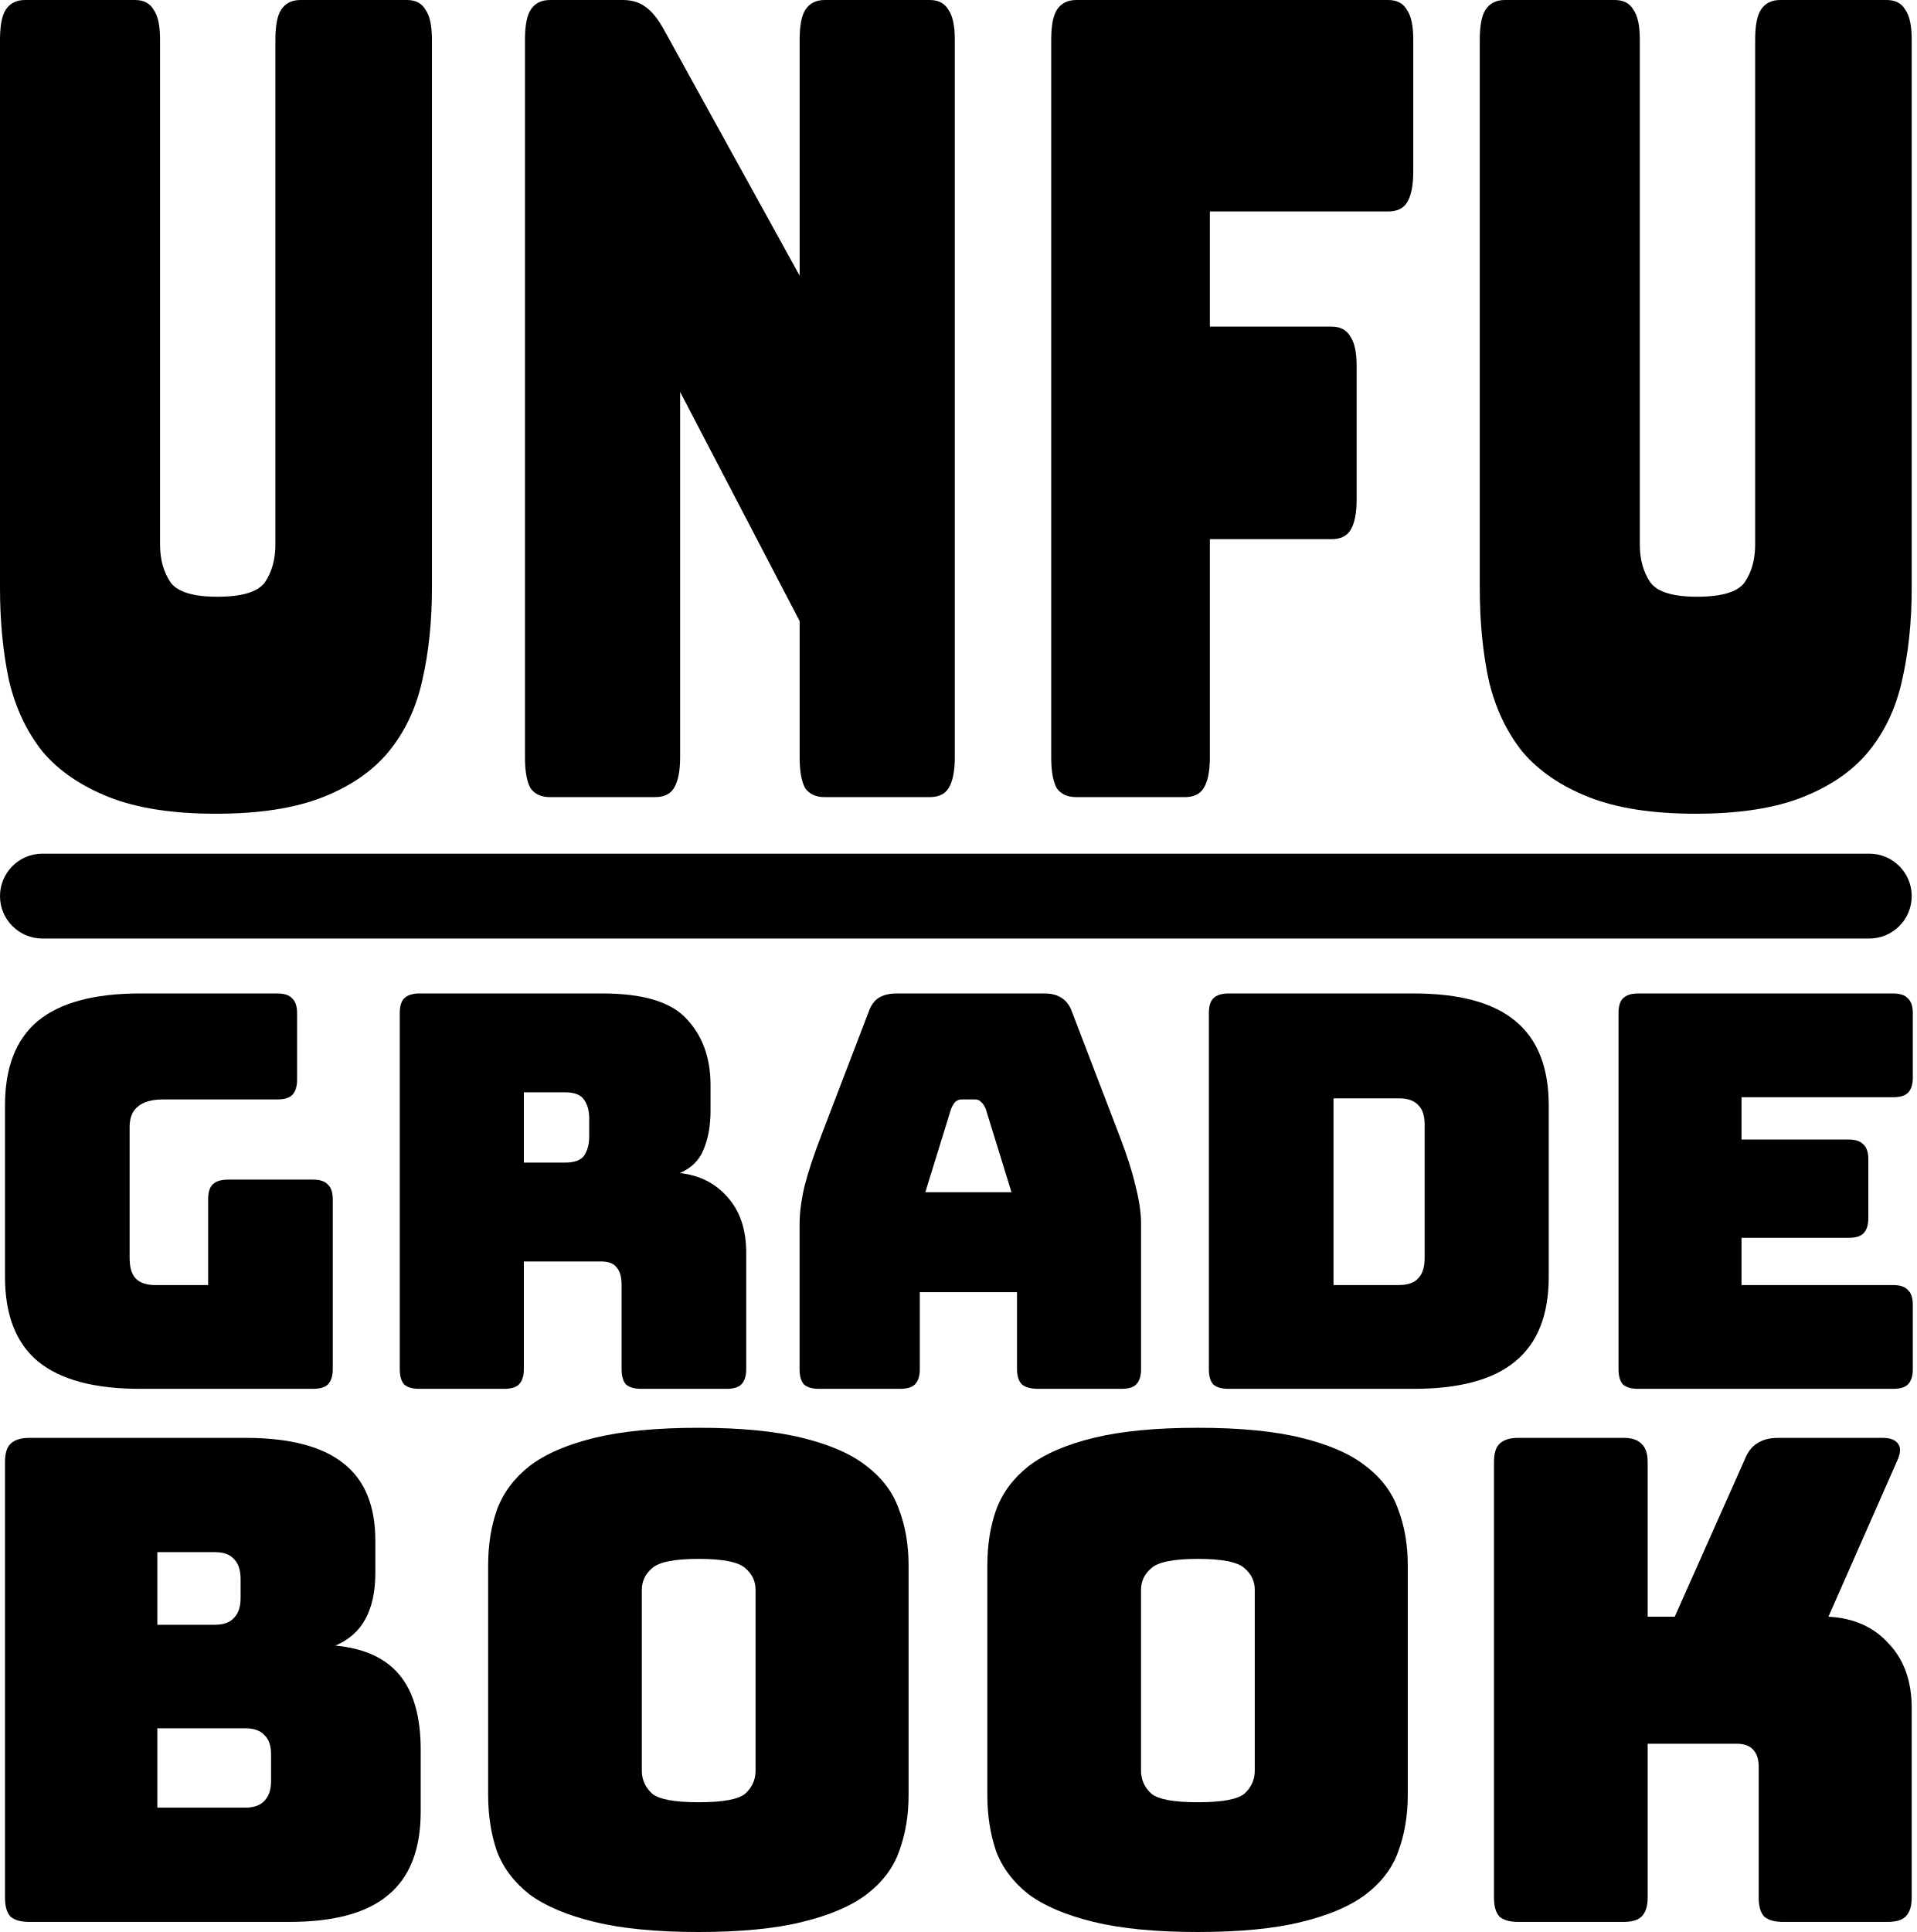
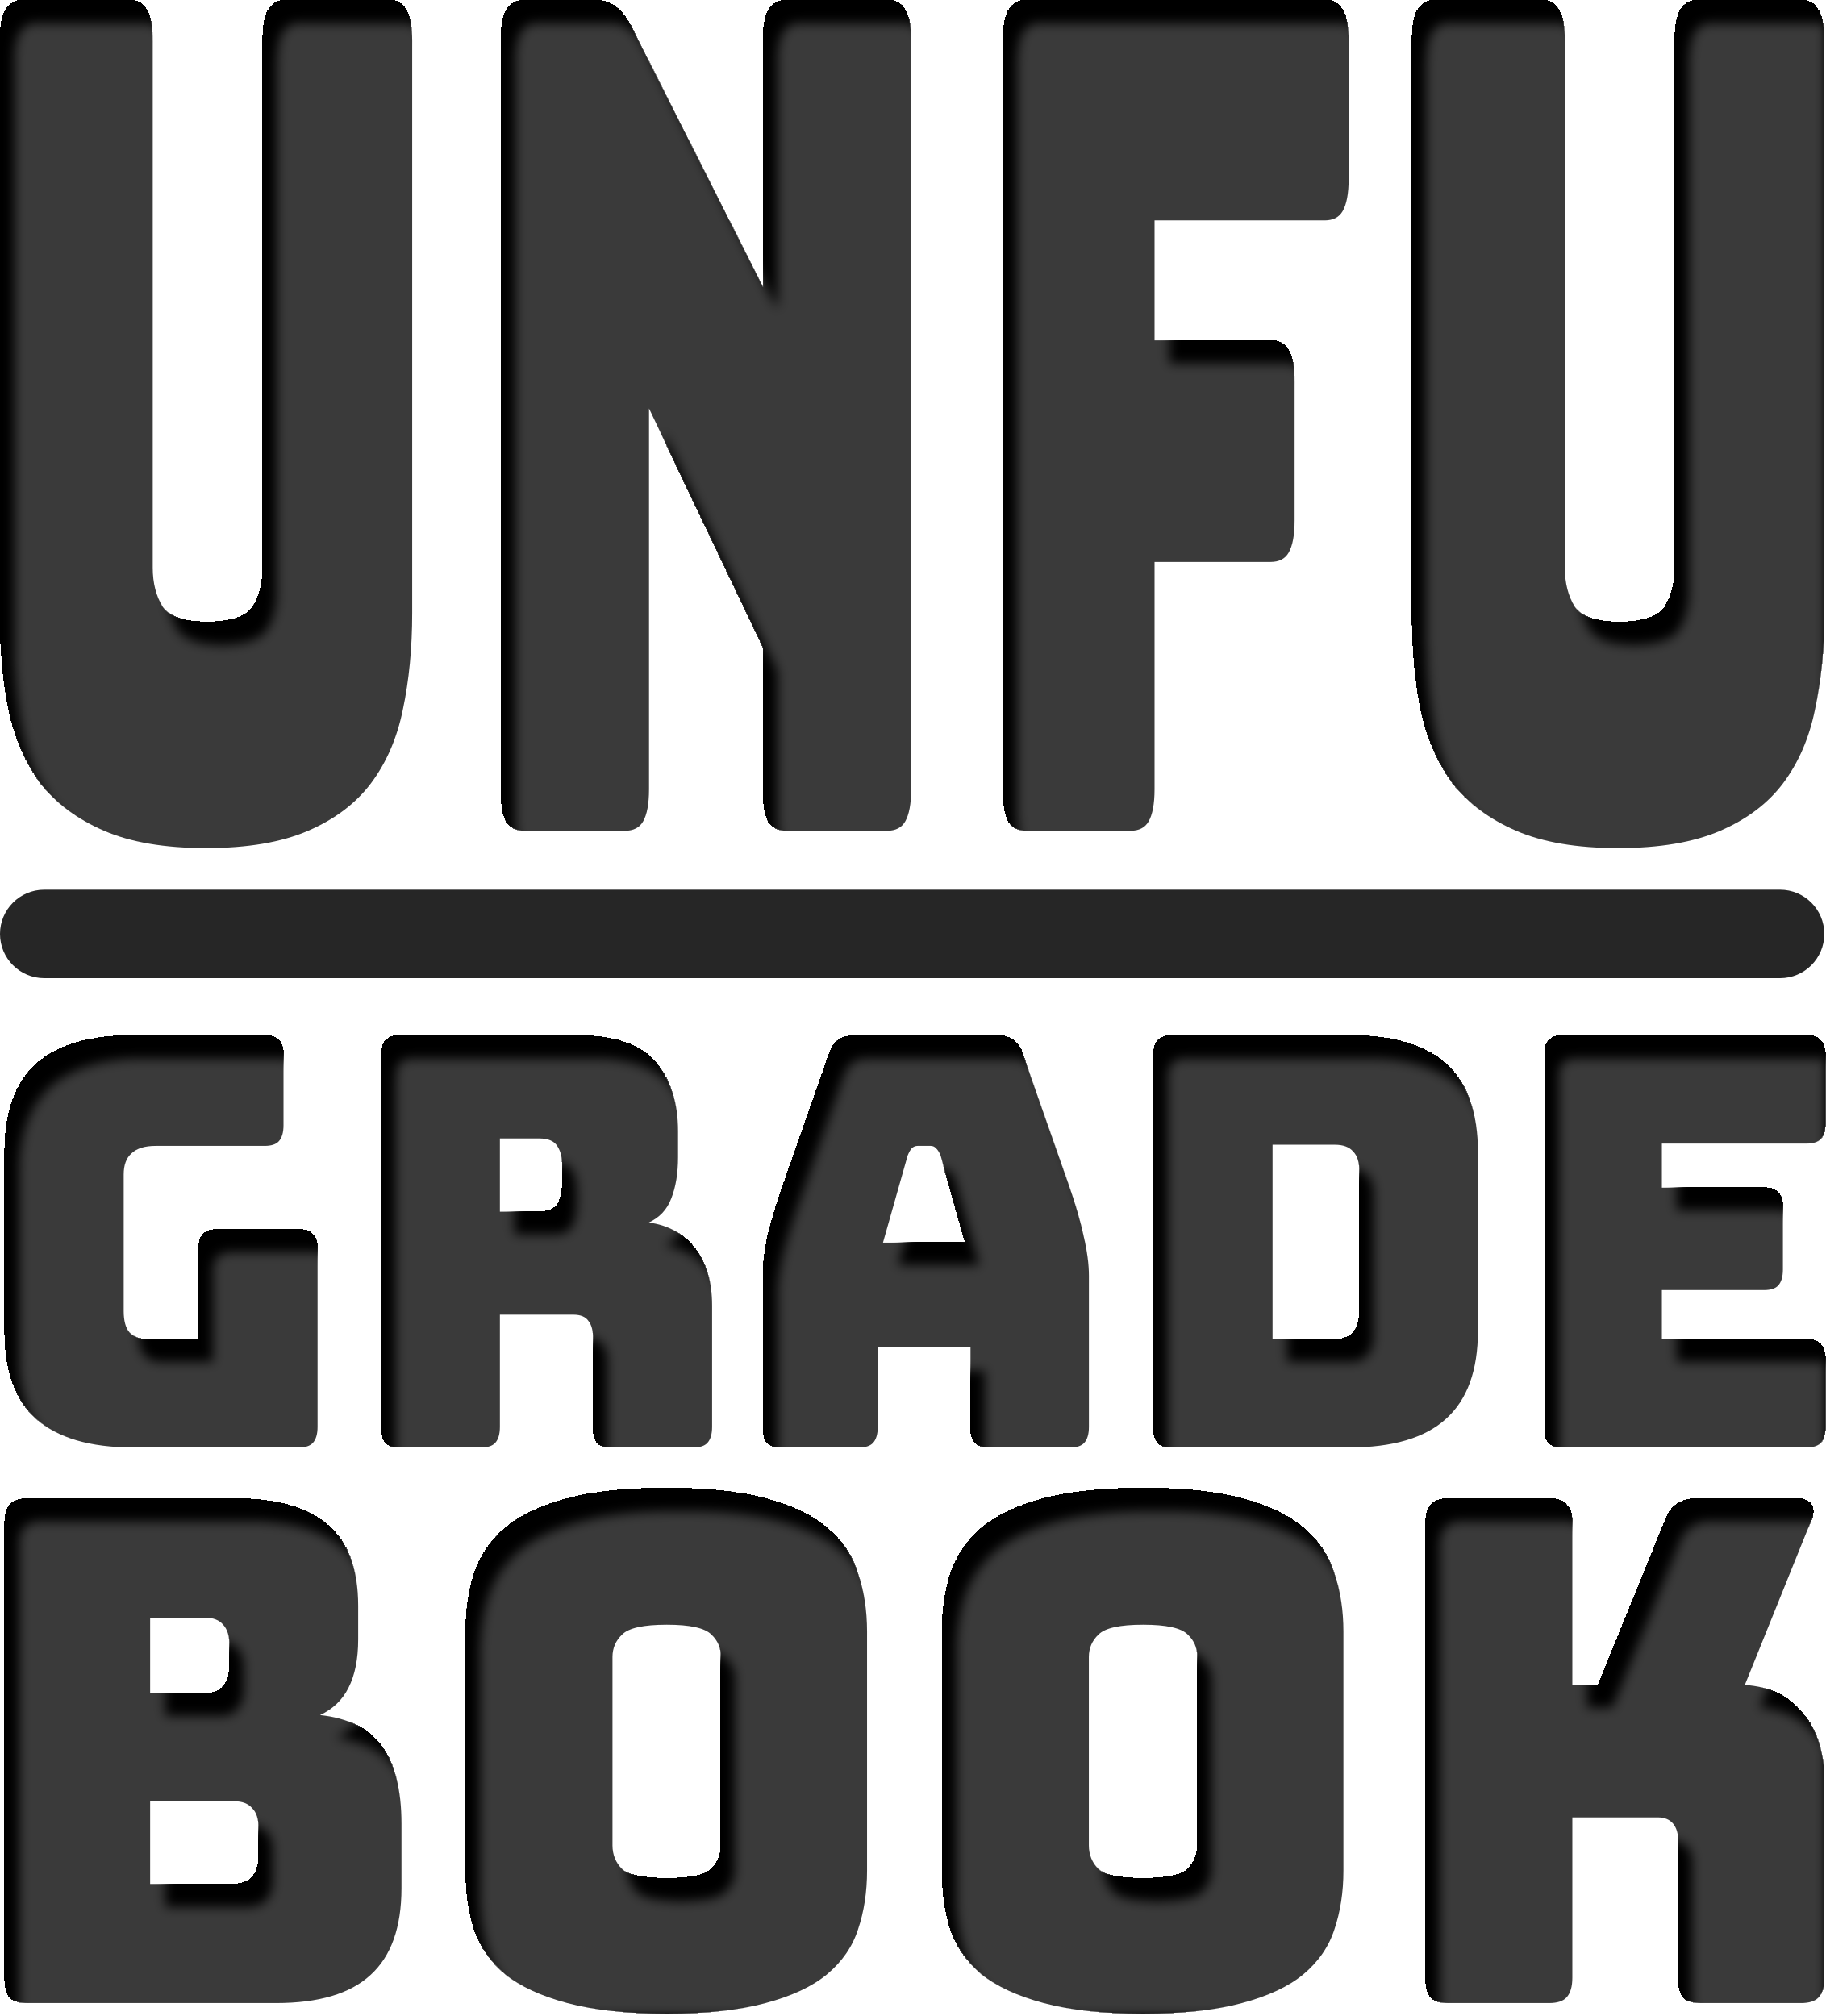
- <svg xmlns="http://www.w3.org/2000/svg" width="384" height="387" viewBox="0 0 384 387" fill="none">
-   <path d="M86.537 117.759C86.537 124.56 85.883 130.77 84.576 136.388C83.363 141.858 81.122 146.589 77.855 150.581C74.681 154.425 70.293 157.456 64.692 159.673C59.091 161.891 51.95 163 43.268 163C34.587 163 27.445 161.891 21.844 159.673C16.243 157.456 11.809 154.425 8.542 150.581C5.368 146.589 3.127 141.858 1.82 136.388C0.607 130.77 0 124.56 0 117.759V7.984C0 5.175 0.373 3.179 1.12 1.996C1.96 0.665 3.267 0 5.041 0H27.025C28.799 0 30.059 0.665 30.806 1.996C31.646 3.179 32.066 5.175 32.066 7.984V109.11C32.066 112.067 32.766 114.58 34.167 116.65C35.567 118.572 38.694 119.533 43.548 119.533C48.496 119.533 51.67 118.572 53.07 116.65C54.471 114.58 55.171 112.067 55.171 109.11V7.984C55.171 5.175 55.544 3.179 56.291 1.996C57.131 0.665 58.438 0 60.212 0H81.496C83.269 0 84.53 0.665 85.276 1.996C86.117 3.179 86.537 5.175 86.537 7.984V117.759Z" fill="black" />
-   <path d="M131.218 159.673H110.214C108.441 159.673 107.134 159.082 106.294 157.899C105.547 156.569 105.173 154.499 105.173 151.69V7.984C105.173 5.175 105.547 3.179 106.294 1.996C107.134 0.665 108.441 0 110.214 0H124.777C126.551 0 128.044 0.444 129.258 1.331C130.565 2.218 131.825 3.77 133.039 5.988L160.204 55.22V7.984C160.204 5.175 160.577 3.179 161.324 1.996C162.164 0.665 163.471 0 165.245 0H186.249C188.023 0 189.283 0.665 190.03 1.996C190.87 3.179 191.29 5.175 191.29 7.984V151.69C191.29 154.499 190.87 156.569 190.03 157.899C189.283 159.082 188.023 159.673 186.249 159.673H165.245C163.471 159.673 162.164 159.082 161.324 157.899C160.577 156.569 160.204 154.499 160.204 151.69V124.412L136.259 78.506V151.69C136.259 154.499 135.839 156.569 134.999 157.899C134.252 159.082 132.992 159.673 131.218 159.673Z" fill="black" />
-   <path d="M237.349 159.673H215.645C213.871 159.673 212.564 159.082 211.724 157.899C210.977 156.569 210.604 154.499 210.604 151.69V7.984C210.604 5.175 210.977 3.179 211.724 1.996C212.564 0.665 213.871 0 215.645 0H278.097C279.871 0 281.131 0.665 281.878 1.996C282.718 3.179 283.138 5.175 283.138 7.984V34.374C283.138 37.183 282.718 39.253 281.878 40.584C281.131 41.766 279.871 42.358 278.097 42.358H242.39V65.422H266.755C268.528 65.422 269.789 66.087 270.535 67.418C271.376 68.6 271.796 70.596 271.796 73.405V100.018C271.796 102.827 271.376 104.897 270.535 106.227C269.789 107.41 268.528 108.001 266.755 108.001H242.39V151.69C242.39 154.499 241.97 156.569 241.13 157.899C240.383 159.082 239.123 159.673 237.349 159.673Z" fill="black" />
-   <path d="M383 117.759C383 124.56 382.347 130.77 381.04 136.388C379.826 141.858 377.586 146.589 374.318 150.581C371.144 154.425 366.757 157.456 361.156 159.673C355.555 161.891 348.413 163 339.732 163C331.05 163 323.909 161.891 318.308 159.673C312.706 157.456 308.272 154.425 305.005 150.581C301.831 146.589 299.591 141.858 298.284 136.388C297.07 130.77 296.463 124.56 296.463 117.759V7.984C296.463 5.175 296.837 3.179 297.584 1.996C298.424 0.665 299.731 0 301.504 0H323.489C325.262 0 326.522 0.665 327.269 1.996C328.109 3.179 328.529 5.175 328.529 7.984V109.11C328.529 112.067 329.23 114.58 330.63 116.65C332.03 118.572 335.157 119.533 340.012 119.533C344.959 119.533 348.133 118.572 349.534 116.65C350.934 114.58 351.634 112.067 351.634 109.11V7.984C351.634 5.175 352.007 3.179 352.754 1.996C353.594 0.665 354.901 0 356.675 0H377.959C379.733 0 380.993 0.665 381.74 1.996C382.58 3.179 383 5.175 383 7.984V117.759Z" fill="black" />
-   <path d="M0 179.5C0 174.806 3.806 171 8.5 171H374.5C379.194 171 383 174.806 383 179.5V179.5C383 184.194 379.194 188 374.5 188H8.5C3.806 188 0 184.194 0 179.5V179.5Z" fill="black" />
-   <path d="M62.71 278.2H28.06C18.893 278.2 12.073 276.367 7.6 272.7C3.2 269.033 1 263.387 1 255.76V221.44C1 213.813 3.2 208.167 7.6 204.5C12.073 200.833 18.893 199 28.06 199H55.56C56.953 199 57.943 199.33 58.53 199.99C59.19 200.577 59.52 201.567 59.52 202.96V216.27C59.52 217.663 59.19 218.69 58.53 219.35C57.943 219.937 56.953 220.23 55.56 220.23H32.68C30.407 220.23 28.72 220.707 27.62 221.66C26.52 222.54 25.97 223.897 25.97 225.73V252.02C25.97 253.853 26.373 255.21 27.18 256.09C28.06 256.97 29.343 257.41 31.03 257.41H41.7V240.25C41.7 238.857 41.993 237.867 42.58 237.28C43.24 236.62 44.267 236.29 45.66 236.29H62.71C64.103 236.29 65.093 236.62 65.68 237.28C66.34 237.867 66.67 238.857 66.67 240.25V274.24C66.67 275.633 66.34 276.66 65.68 277.32C65.093 277.907 64.103 278.2 62.71 278.2Z" fill="black" />
-   <path d="M104.951 218.8V232.88H113.201C115.108 232.88 116.391 232.403 117.051 231.45C117.711 230.423 118.041 229.177 118.041 227.71V223.97C118.041 222.503 117.711 221.293 117.051 220.34C116.391 219.313 115.108 218.8 113.201 218.8H104.951ZM100.991 278.2H84.051C82.657 278.2 81.631 277.907 80.971 277.32C80.384 276.66 80.091 275.633 80.091 274.24V202.96C80.091 201.567 80.384 200.577 80.971 199.99C81.631 199.33 82.657 199 84.051 199H120.681C128.894 199 134.541 200.723 137.621 204.17C140.774 207.543 142.351 211.943 142.351 217.37V222.43C142.351 225.51 141.874 228.15 140.921 230.35C140.041 232.477 138.464 234.017 136.191 234.97C140.151 235.41 143.341 237.023 145.761 239.81C148.254 242.597 149.501 246.3 149.501 250.92V274.24C149.501 275.633 149.171 276.66 148.511 277.32C147.924 277.907 146.934 278.2 145.541 278.2H128.491C127.098 278.2 126.071 277.907 125.411 277.32C124.824 276.66 124.531 275.633 124.531 274.24V257.41C124.531 255.797 124.201 254.623 123.541 253.89C122.954 253.083 121.891 252.68 120.351 252.68H104.951V274.24C104.951 275.633 104.621 276.66 103.961 277.32C103.374 277.907 102.384 278.2 100.991 278.2Z" fill="black" />
-   <path d="M190.549 222.1L185.379 238.82H202.649L197.479 222.1C197.186 221.44 196.856 220.963 196.489 220.67C196.196 220.377 195.829 220.23 195.389 220.23H192.639C192.199 220.23 191.796 220.377 191.429 220.67C191.136 220.963 190.842 221.44 190.549 222.1ZM184.279 274.24C184.279 275.633 183.949 276.66 183.289 277.32C182.702 277.907 181.712 278.2 180.319 278.2H164.149C162.756 278.2 161.729 277.907 161.069 277.32C160.482 276.66 160.189 275.633 160.189 274.24V245.2C160.189 243 160.519 240.47 161.179 237.61C161.912 234.75 163.012 231.413 164.479 227.6L174.049 202.63C174.489 201.383 175.149 200.467 176.029 199.88C176.982 199.293 178.192 199 179.659 199H209.249C210.642 199 211.779 199.293 212.659 199.88C213.612 200.467 214.309 201.383 214.749 202.63L224.319 227.6C225.786 231.413 226.849 234.75 227.509 237.61C228.242 240.47 228.609 243 228.609 245.2V274.24C228.609 275.633 228.279 276.66 227.619 277.32C227.032 277.907 226.042 278.2 224.649 278.2H208.039C206.572 278.2 205.472 277.907 204.739 277.32C204.079 276.66 203.749 275.633 203.749 274.24V258.84H184.279V274.24Z" fill="black" />
-   <path d="M283.22 278.2H246.15C244.757 278.2 243.73 277.907 243.07 277.32C242.484 276.66 242.19 275.633 242.19 274.24V202.96C242.19 201.567 242.484 200.577 243.07 199.99C243.73 199.33 244.757 199 246.15 199H283.22C292.387 199 299.17 200.833 303.57 204.5C308.044 208.167 310.28 213.813 310.28 221.44V255.76C310.28 263.387 308.044 269.033 303.57 272.7C299.17 276.367 292.387 278.2 283.22 278.2ZM267.16 220.01V257.41H280.25C282.01 257.41 283.294 256.97 284.1 256.09C284.98 255.21 285.42 253.853 285.42 252.02V225.29C285.42 223.457 284.98 222.137 284.1 221.33C283.294 220.45 282.01 220.01 280.25 220.01H267.16Z" fill="black" />
-   <path d="M379.261 278.2H328.221C326.827 278.2 325.801 277.907 325.141 277.32C324.554 276.66 324.261 275.633 324.261 274.24V202.96C324.261 201.567 324.554 200.577 325.141 199.99C325.801 199.33 326.827 199 328.221 199H379.261C380.654 199 381.644 199.33 382.231 199.99C382.891 200.577 383.221 201.567 383.221 202.96V215.83C383.221 217.223 382.891 218.25 382.231 218.91C381.644 219.497 380.654 219.79 379.261 219.79H348.901V228.26H370.351C371.744 228.26 372.734 228.59 373.321 229.25C373.981 229.837 374.311 230.827 374.311 232.22V243.99C374.311 245.383 373.981 246.41 373.321 247.07C372.734 247.657 371.744 247.95 370.351 247.95H348.901V257.41H379.261C380.654 257.41 381.644 257.74 382.231 258.4C382.891 258.987 383.221 259.977 383.221 261.37V274.24C383.221 275.633 382.891 276.66 382.231 277.32C381.644 277.907 380.654 278.2 379.261 278.2Z" fill="black" />
-   <path d="M57.97 384.98H5.883C4.165 384.98 2.899 384.621 2.085 383.903C1.362 383.095 1 381.838 1 380.132V292.868C1 291.162 1.362 289.95 2.085 289.232C2.899 288.424 4.165 288.02 5.883 288.02H49.153C58.015 288.02 64.571 289.726 68.821 293.137C73.072 296.459 75.197 301.621 75.197 308.624V315.088C75.197 318.859 74.518 321.956 73.162 324.38C71.896 326.714 69.907 328.465 67.194 329.632C72.981 330.171 77.276 332.146 80.08 335.557C82.883 338.969 84.285 343.952 84.285 350.505V362.895C84.285 370.436 82.114 376.002 77.774 379.593C73.524 383.184 66.922 384.98 57.97 384.98ZM31.52 310.913V325.457H43.049C44.767 325.457 46.033 325.008 46.847 324.111C47.752 323.213 48.204 321.866 48.204 320.071V316.3C48.204 314.504 47.752 313.158 46.847 312.26C46.033 311.362 44.767 310.913 43.049 310.913H31.52ZM31.52 346.196V362.087H49.153C50.871 362.087 52.137 361.638 52.951 360.74C53.855 359.842 54.308 358.496 54.308 356.7V351.448C54.308 349.652 53.855 348.351 52.951 347.543C52.137 346.645 50.871 346.196 49.153 346.196H31.52Z" fill="black" />
-   <path d="M182.03 359.528C182.03 363.658 181.397 367.428 180.131 370.84C178.956 374.162 176.785 377.035 173.62 379.459C170.546 381.793 166.25 383.633 160.734 384.98C155.309 386.327 148.391 387 139.981 387C131.571 387 124.608 386.327 119.092 384.98C113.576 383.633 109.235 381.793 106.07 379.459C102.996 377.035 100.825 374.162 99.559 370.84C98.384 367.428 97.796 363.658 97.796 359.528V313.607C97.796 309.477 98.384 305.751 99.559 302.429C100.825 299.018 102.996 296.1 106.07 293.676C109.235 291.252 113.576 289.367 119.092 288.02C124.608 286.673 131.571 286 139.981 286C148.391 286 155.309 286.673 160.734 288.02C166.25 289.367 170.546 291.252 173.62 293.676C176.785 296.1 178.956 299.018 180.131 302.429C181.397 305.751 182.03 309.477 182.03 313.607V359.528ZM128.587 354.68C128.587 356.476 129.265 358.002 130.622 359.259C131.978 360.426 135.098 361.009 139.981 361.009C144.864 361.009 147.984 360.426 149.34 359.259C150.697 358.002 151.375 356.476 151.375 354.68V318.455C151.375 316.749 150.697 315.312 149.34 314.145C147.984 312.888 144.864 312.26 139.981 312.26C135.098 312.26 131.978 312.888 130.622 314.145C129.265 315.312 128.587 316.749 128.587 318.455V354.68Z" fill="black" />
-   <path d="M282.04 359.528C282.04 363.658 281.407 367.428 280.141 370.84C278.966 374.162 276.796 377.035 273.631 379.459C270.556 381.793 266.261 383.633 260.744 384.98C255.319 386.327 248.401 387 239.991 387C231.581 387 224.618 386.327 219.102 384.98C213.586 383.633 209.245 381.793 206.08 379.459C203.006 377.035 200.835 374.162 199.569 370.84C198.394 367.428 197.806 363.658 197.806 359.528V313.607C197.806 309.477 198.394 305.751 199.569 302.429C200.835 299.018 203.006 296.1 206.08 293.676C209.245 291.252 213.586 289.367 219.102 288.02C224.618 286.673 231.581 286 239.991 286C248.401 286 255.319 286.673 260.744 288.02C266.261 289.367 270.556 291.252 273.631 293.676C276.796 296.1 278.966 299.018 280.141 302.429C281.407 305.751 282.04 309.477 282.04 313.607V359.528ZM228.597 354.68C228.597 356.476 229.275 358.002 230.632 359.259C231.988 360.426 235.108 361.009 239.991 361.009C244.874 361.009 247.994 360.426 249.35 359.259C250.707 358.002 251.385 356.476 251.385 354.68V318.455C251.385 316.749 250.707 315.312 249.35 314.145C247.994 312.888 244.874 312.26 239.991 312.26C235.108 312.26 231.988 312.888 230.632 314.145C229.275 315.312 228.597 316.749 228.597 318.455V354.68Z" fill="black" />
-   <path d="M325.216 384.98H304.191C302.473 384.98 301.207 384.621 300.393 383.903C299.67 383.095 299.308 381.838 299.308 380.132V292.868C299.308 291.162 299.67 289.95 300.393 289.232C301.207 288.424 302.473 288.02 304.191 288.02H325.216C326.934 288.02 328.155 288.424 328.878 289.232C329.692 289.95 330.099 291.162 330.099 292.868V323.841H335.525L349.496 292.464C350.129 290.848 350.988 289.726 352.073 289.097C353.159 288.379 354.56 288.02 356.278 288.02H377.167C378.705 288.02 379.745 288.424 380.287 289.232C380.83 289.95 380.784 291.028 380.151 292.464L366.316 323.841C371.38 324.111 375.404 325.906 378.388 329.228C381.463 332.46 383 336.769 383 342.156V380.132C383 381.838 382.593 383.095 381.779 383.903C381.056 384.621 379.835 384.98 378.117 384.98H357.228C355.51 384.98 354.244 384.621 353.43 383.903C352.706 383.095 352.345 381.838 352.345 380.132V353.872C352.345 352.436 351.983 351.313 351.26 350.505C350.536 349.697 349.451 349.293 348.004 349.293H330.099V380.132C330.099 381.838 329.692 383.095 328.878 383.903C328.155 384.621 326.934 384.98 325.216 384.98Z" fill="black" />
+ <svg xmlns="http://www.w3.org/2000/svg" width="632" height="698" viewBox="0 0 632 698" fill="none">
+   <g filter="url(#filter0_i)">
+     <path d="M142.689 212.137C142.689 224.389 141.611 235.575 139.457 245.696C137.456 255.55 133.761 264.073 128.374 271.264C123.14 278.189 115.906 283.648 106.67 287.644C97.435 291.639 85.66 293.636 71.344 293.636C57.029 293.636 45.254 291.639 36.019 287.644C26.783 283.648 19.472 278.189 14.084 271.264C8.851 264.073 5.157 255.55 3.002 245.696C1.001 235.575 0 224.389 0 212.137V14.382C0 9.322 0.616 5.726 1.847 3.596C3.232 1.199 5.387 0 8.312 0H44.561C47.486 0 49.564 1.199 50.795 3.596C52.181 5.726 52.873 9.322 52.873 14.382V196.556C52.873 201.883 54.028 206.411 56.337 210.14C58.646 213.602 63.802 215.333 71.806 215.333C79.964 215.333 85.198 213.602 87.507 210.14C89.816 206.411 90.97 201.883 90.97 196.556V14.382C90.97 9.322 91.586 5.726 92.817 3.596C94.202 1.199 96.357 0 99.282 0H134.377C137.302 0 139.38 1.199 140.611 3.596C141.996 5.726 142.689 9.322 142.689 14.382V212.137Z" fill="#3A3A3A" />
+     <path d="M216.364 287.644H181.731C178.806 287.644 176.651 286.578 175.266 284.448C174.034 282.05 173.419 278.322 173.419 273.261V14.382C173.419 9.322 174.034 5.726 175.266 3.596C176.651 1.199 178.806 0 181.731 0H205.743C208.668 0 211.131 0.799 213.132 2.397C215.286 3.995 217.364 6.792 219.366 10.787L264.158 99.477V14.382C264.158 9.322 264.774 5.726 266.005 3.596C267.39 1.199 269.545 0 272.47 0H307.103C310.028 0 312.106 1.199 313.337 3.596C314.722 5.726 315.415 9.322 315.415 14.382V273.261C315.415 278.322 314.722 282.05 313.337 284.448C312.106 286.578 310.028 287.644 307.103 287.644H272.47C269.545 287.644 267.39 286.578 266.005 284.448C264.774 282.05 264.158 278.322 264.158 273.261V224.122L224.676 141.425V273.261C224.676 278.322 223.983 282.05 222.598 284.448C221.367 286.578 219.289 287.644 216.364 287.644Z" fill="#3A3A3A" />
+     <path d="M391.361 287.644H355.573C352.649 287.644 350.494 286.578 349.109 284.448C347.877 282.05 347.261 278.322 347.261 273.261V14.382C347.261 9.322 347.877 5.726 349.109 3.596C350.494 1.199 352.649 0 355.573 0H458.55C461.474 0 463.552 1.199 464.784 3.596C466.169 5.726 466.862 9.322 466.862 14.382V61.923C466.862 66.984 466.169 70.712 464.784 73.109C463.552 75.24 461.474 76.305 458.55 76.305H399.673V117.854H439.848C442.772 117.854 444.85 119.052 446.082 121.45C447.467 123.58 448.16 127.176 448.16 132.236V180.177C448.16 185.237 447.467 188.966 446.082 191.363C444.85 193.494 442.772 194.559 439.848 194.559H399.673V273.261C399.673 278.322 398.98 282.05 397.595 284.448C396.364 286.578 394.286 287.644 391.361 287.644Z" fill="#3A3A3A" />
+     <path d="M631.523 212.137C631.523 224.389 630.445 235.575 628.29 245.696C626.289 255.55 622.595 264.073 617.208 271.264C611.974 278.189 604.74 283.648 595.504 287.644C586.269 291.639 574.493 293.636 560.178 293.636C545.863 293.636 534.088 291.639 524.852 287.644C515.617 283.648 508.305 278.189 502.918 271.264C497.685 264.073 493.99 255.55 491.835 245.696C489.834 235.575 488.834 224.389 488.834 212.137V14.382C488.834 9.322 489.45 5.726 490.681 3.596C492.066 1.199 494.221 0 497.146 0H533.395C536.32 0 538.398 1.199 539.629 3.596C541.015 5.726 541.707 9.322 541.707 14.382V196.556C541.707 201.883 542.862 206.411 545.171 210.14C547.479 213.602 552.636 215.333 560.64 215.333C568.798 215.333 574.032 213.602 576.34 210.14C578.649 206.411 579.804 201.883 579.804 196.556V14.382C579.804 9.322 580.42 5.726 581.651 3.596C583.036 1.199 585.191 0 588.116 0H623.211C626.135 0 628.213 1.199 629.445 3.596C630.83 5.726 631.523 9.322 631.523 14.382V212.137Z" fill="#3A3A3A" />
+   </g>
+   <path d="M0 323.36C0 314.903 6.856 308.048 15.312 308.048H616.21C624.667 308.048 631.523 314.903 631.523 323.36V323.36C631.523 331.817 624.667 338.672 616.21 338.672H15.312C6.856 338.672 0 331.817 0 323.36V323.36Z" fill="#262626" />
+   <g filter="url(#filter1_i)">
+     <path d="M103.402 501.163H46.268C31.153 501.163 19.908 497.86 12.532 491.255C5.276 484.65 1.649 474.478 1.649 460.739V398.913C1.649 385.174 5.276 375.002 12.532 368.396C19.908 361.791 31.153 358.488 46.268 358.488H91.612C93.909 358.488 95.542 359.083 96.509 360.272C97.597 361.329 98.142 363.112 98.142 365.622V389.599C98.142 392.109 97.597 393.959 96.509 395.148C95.542 396.205 93.909 396.733 91.612 396.733H53.886C50.137 396.733 47.356 397.592 45.542 399.309C43.728 400.894 42.822 403.338 42.822 406.641V454.001C42.822 457.304 43.487 459.748 44.817 461.333C46.268 462.918 48.384 463.711 51.165 463.711H68.758V432.798C68.758 430.288 69.242 428.505 70.21 427.448C71.298 426.259 72.991 425.664 75.288 425.664H103.402C105.699 425.664 107.331 426.259 108.299 427.448C109.387 428.505 109.931 430.288 109.931 432.798V494.029C109.931 496.539 109.387 498.389 108.299 499.578C107.331 500.635 105.699 501.163 103.402 501.163Z" fill="#3A3A3A" />
+     <path d="M173.052 394.157V419.521H186.655C189.799 419.521 191.915 418.663 193.003 416.945C194.092 415.096 194.636 412.85 194.636 410.208V403.47C194.636 400.828 194.092 398.649 193.003 396.931C191.915 395.082 189.799 394.157 186.655 394.157H173.052ZM166.522 501.163H138.59C136.293 501.163 134.6 500.635 133.512 499.578C132.544 498.389 132.061 496.539 132.061 494.029V365.622C132.061 363.112 132.544 361.329 133.512 360.272C134.6 359.083 136.293 358.488 138.59 358.488H198.989C212.532 358.488 221.842 361.593 226.921 367.802C232.12 373.879 234.72 381.805 234.72 391.581V400.696C234.72 406.245 233.934 411.001 232.362 414.964C230.911 418.795 228.312 421.569 224.563 423.286C231.093 424.079 236.353 426.985 240.343 432.005C244.454 437.025 246.51 443.697 246.51 452.02V494.029C246.51 496.539 245.966 498.389 244.877 499.578C243.91 500.635 242.278 501.163 239.98 501.163H211.867C209.569 501.163 207.876 500.635 206.788 499.578C205.821 498.389 205.337 496.539 205.337 494.029V463.711C205.337 460.805 204.793 458.691 203.705 457.37C202.737 455.917 200.984 455.19 198.445 455.19H173.052V494.029C173.052 496.539 172.508 498.389 171.42 499.578C170.452 500.635 168.82 501.163 166.522 501.163Z" fill="#3A3A3A" />
+     <path d="M314.193 400.102L305.668 430.222H334.145L325.62 400.102C325.136 398.913 324.592 398.054 323.988 397.526C323.504 396.997 322.899 396.733 322.174 396.733H317.639C316.914 396.733 316.249 396.997 315.644 397.526C315.161 398.054 314.677 398.913 314.193 400.102ZM303.855 494.029C303.855 496.539 303.311 498.389 302.222 499.578C301.255 500.635 299.623 501.163 297.325 501.163H270.663C268.365 501.163 266.672 500.635 265.584 499.578C264.617 498.389 264.133 496.539 264.133 494.029V441.715C264.133 437.752 264.677 433.194 265.765 428.042C266.975 422.89 268.788 416.879 271.207 410.01L286.987 365.028C287.712 362.782 288.8 361.13 290.251 360.074C291.823 359.017 293.819 358.488 296.237 358.488H345.027C347.325 358.488 349.199 359.017 350.65 360.074C352.222 361.13 353.371 362.782 354.096 365.028L369.876 410.01C372.294 416.879 374.048 422.89 375.136 428.042C376.345 433.194 376.95 437.752 376.95 441.715V494.029C376.95 496.539 376.406 498.389 375.317 499.578C374.35 500.635 372.718 501.163 370.42 501.163H343.032C340.614 501.163 338.8 500.635 337.591 499.578C336.503 498.389 335.959 496.539 335.959 494.029V466.287H303.855V494.029Z" fill="#3A3A3A" />
+     <path d="M466.998 501.163H405.874C403.576 501.163 401.883 500.635 400.795 499.578C399.828 498.389 399.344 496.539 399.344 494.029V365.622C399.344 363.112 399.828 361.329 400.795 360.272C401.883 359.083 403.576 358.488 405.874 358.488H466.998C482.113 358.488 493.298 361.791 500.553 368.396C507.929 375.002 511.617 385.174 511.617 398.913V460.739C511.617 474.478 507.929 484.65 500.553 491.255C493.298 497.86 482.113 501.163 466.998 501.163ZM440.517 396.337V463.711H462.101C465.003 463.711 467.119 462.918 468.449 461.333C469.9 459.748 470.626 457.304 470.626 454.001V405.848C470.626 402.546 469.9 400.168 468.449 398.715C467.119 397.129 465.003 396.337 462.101 396.337H440.517Z" fill="#3A3A3A" />
+     <path d="M625.357 501.163H541.198C538.901 501.163 537.208 500.635 536.12 499.578C535.152 498.389 534.669 496.539 534.669 494.029V365.622C534.669 363.112 535.152 361.329 536.12 360.272C537.208 359.083 538.901 358.488 541.198 358.488H625.357C627.655 358.488 629.287 359.083 630.255 360.272C631.343 361.329 631.887 363.112 631.887 365.622V388.807C631.887 391.317 631.343 393.166 630.255 394.355C629.287 395.412 627.655 395.94 625.357 395.94H575.297V411.199H610.666C612.963 411.199 614.596 411.793 615.563 412.982C616.651 414.039 617.195 415.822 617.195 418.332V439.535C617.195 442.045 616.651 443.895 615.563 445.084C614.596 446.141 612.963 446.669 610.666 446.669H575.297V463.711H625.357C627.655 463.711 629.287 464.305 630.255 465.494C631.343 466.551 631.887 468.335 631.887 470.845V494.029C631.887 496.539 631.343 498.389 630.255 499.578C629.287 500.635 627.655 501.163 625.357 501.163Z" fill="#3A3A3A" />
+   </g>
+   <g filter="url(#filter2_i)">
+     <path d="M95.586 693.522H9.701C6.868 693.522 4.78 692.875 3.438 691.581C2.245 690.125 1.649 687.861 1.649 684.788V527.587C1.649 524.514 2.245 522.33 3.438 521.037C4.78 519.581 6.868 518.853 9.701 518.853H81.048C95.66 518.853 106.471 521.926 113.479 528.072C120.487 534.056 123.991 543.355 123.991 555.97V567.615C123.991 574.408 122.872 579.987 120.636 584.354C118.548 588.559 115.268 591.713 110.795 593.815C120.338 594.786 127.42 598.344 132.042 604.489C136.665 610.635 138.976 619.611 138.976 631.417V653.736C138.976 667.322 135.397 677.349 128.24 683.818C121.232 690.287 110.347 693.522 95.586 693.522ZM51.972 560.094V586.295H70.983C73.816 586.295 75.904 585.486 77.246 583.869C78.737 582.251 79.482 579.826 79.482 576.591V569.798C79.482 566.564 78.737 564.138 77.246 562.52C75.904 560.903 73.816 560.094 70.983 560.094H51.972ZM51.972 623.654V652.281H81.048C83.881 652.281 85.969 651.472 87.311 649.855C88.802 648.237 89.547 645.811 89.547 642.577V633.116C89.547 629.881 88.802 627.536 87.311 626.08C85.969 624.463 83.881 623.654 81.048 623.654H51.972Z" fill="#3A3A3A" />
+     <path d="M300.147 647.671C300.147 655.111 299.103 661.904 297.016 668.049C295.077 674.033 291.499 679.209 286.28 683.575C281.21 687.78 274.128 691.096 265.032 693.522C256.086 695.948 244.679 697.161 230.813 697.161C216.946 697.161 205.464 695.948 196.369 693.522C187.273 691.096 180.116 687.78 174.898 683.575C169.828 679.209 166.249 674.033 164.162 668.049C162.224 661.904 161.254 655.111 161.254 647.671V564.946C161.254 557.507 162.224 550.795 164.162 544.811C166.249 538.665 169.828 533.409 174.898 529.042C180.116 524.676 187.273 521.279 196.369 518.853C205.464 516.427 216.946 515.214 230.813 515.214C244.679 515.214 256.086 516.427 265.032 518.853C274.128 521.279 281.21 524.676 286.28 529.042C291.499 533.409 295.077 538.665 297.016 544.811C299.103 550.795 300.147 557.507 300.147 564.946V647.671ZM212.025 638.938C212.025 642.172 213.143 644.922 215.38 647.186C217.617 649.289 222.761 650.34 230.813 650.34C238.864 650.34 244.008 649.289 246.245 647.186C248.482 644.922 249.6 642.172 249.6 638.938V573.68C249.6 570.607 248.482 568.019 246.245 565.917C244.008 563.653 238.864 562.52 230.813 562.52C222.761 562.52 217.617 563.653 215.38 565.917C213.143 568.019 212.025 570.607 212.025 573.68V638.938Z" fill="#3A3A3A" />
+     <path d="M465.052 647.671C465.052 655.111 464.008 661.904 461.921 668.049C459.983 674.033 456.404 679.209 451.185 683.575C446.116 687.78 439.033 691.096 429.938 693.522C420.991 695.948 409.585 697.161 395.718 697.161C381.851 697.161 370.37 695.948 361.274 693.522C352.179 691.096 345.022 687.78 339.803 683.575C334.733 679.209 331.155 674.033 329.067 668.049C327.129 661.904 326.16 655.111 326.16 647.671V564.946C326.16 557.507 327.129 550.795 329.067 544.811C331.155 538.665 334.733 533.409 339.803 529.042C345.022 524.676 352.179 521.279 361.274 518.853C370.37 516.427 381.851 515.214 395.718 515.214C409.585 515.214 420.991 516.427 429.938 518.853C439.033 521.279 446.116 524.676 451.185 529.042C456.404 533.409 459.983 538.665 461.921 544.811C464.008 550.795 465.052 557.507 465.052 564.946V647.671ZM376.93 638.938C376.93 642.172 378.049 644.922 380.285 647.186C382.522 649.289 387.666 650.34 395.718 650.34C403.769 650.34 408.914 649.289 411.15 647.186C413.387 644.922 414.505 642.172 414.505 638.938V573.68C414.505 570.607 413.387 568.019 411.15 565.917C408.914 563.653 403.769 562.52 395.718 562.52C387.666 562.52 382.522 563.653 380.285 565.917C378.049 568.019 376.93 570.607 376.93 573.68V638.938Z" fill="#3A3A3A" />
+     <path d="M536.244 693.522H501.577C498.744 693.522 496.656 692.875 495.314 691.581C494.121 690.125 493.525 687.861 493.525 684.788V527.587C493.525 524.514 494.121 522.33 495.314 521.037C496.656 519.581 498.744 518.853 501.577 518.853H536.244C539.077 518.853 541.09 519.581 542.283 521.037C543.625 522.33 544.296 524.514 544.296 527.587V583.384H553.242L576.279 526.859C577.323 523.948 578.739 521.926 580.529 520.794C582.318 519.5 584.629 518.853 587.462 518.853H621.906C624.44 518.853 626.155 519.581 627.05 521.037C627.944 522.33 627.87 524.271 626.826 526.859L604.013 583.384C612.363 583.869 618.998 587.103 623.919 593.087C628.988 598.91 631.523 606.673 631.523 616.377V684.788C631.523 687.861 630.852 690.125 629.51 691.581C628.317 692.875 626.304 693.522 623.471 693.522H589.028C586.195 693.522 584.107 692.875 582.765 691.581C581.572 690.125 580.976 687.861 580.976 684.788V637.482C580.976 634.895 580.379 632.873 579.187 631.417C577.994 629.962 576.204 629.234 573.819 629.234H544.296V684.788C544.296 687.861 543.625 690.125 542.283 691.581C541.09 692.875 539.077 693.522 536.244 693.522Z" fill="#3A3A3A" />
+   </g>
+   <defs>
+     <filter id="filter0_i" x="0" y="0" width="635.523" height="297.636" filterUnits="userSpaceOnUse" color-interpolation-filters="sRGB">
+       <feFlood flood-opacity="0" result="BackgroundImageFix" />
+       <feBlend mode="normal" in="SourceGraphic" in2="BackgroundImageFix" result="shape" />
+       <feColorMatrix in="SourceAlpha" type="matrix" values="0 0 0 0 0 0 0 0 0 0 0 0 0 0 0 0 0 0 127 0" result="hardAlpha" />
+       <feOffset dx="5" dy="8" />
+       <feGaussianBlur stdDeviation="2" />
+       <feComposite in2="hardAlpha" operator="arithmetic" k2="-1" k3="1" />
+       <feColorMatrix type="matrix" values="0 0 0 0 0 0 0 0 0 0 0 0 0 0 0 0 0 0 1 0" />
+       <feBlend mode="normal" in2="shape" result="effect1_innerShadow" />
+     </filter>
+     <filter id="filter1_i" x="1.649" y="358.488" width="634.238" height="146.675" filterUnits="userSpaceOnUse" color-interpolation-filters="sRGB">
+       <feFlood flood-opacity="0" result="BackgroundImageFix" />
+       <feBlend mode="normal" in="SourceGraphic" in2="BackgroundImageFix" result="shape" />
+       <feColorMatrix in="SourceAlpha" type="matrix" values="0 0 0 0 0 0 0 0 0 0 0 0 0 0 0 0 0 0 127 0" result="hardAlpha" />
+       <feOffset dx="5" dy="8" />
+       <feGaussianBlur stdDeviation="2" />
+       <feComposite in2="hardAlpha" operator="arithmetic" k2="-1" k3="1" />
+       <feColorMatrix type="matrix" values="0 0 0 0 0 0 0 0 0 0 0 0 0 0 0 0 0 0 1 0" />
+       <feBlend mode="normal" in2="shape" result="effect1_innerShadow" />
+     </filter>
+     <filter id="filter2_i" x="1.649" y="515.214" width="633.874" height="185.946" filterUnits="userSpaceOnUse" color-interpolation-filters="sRGB">
+       <feFlood flood-opacity="0" result="BackgroundImageFix" />
+       <feBlend mode="normal" in="SourceGraphic" in2="BackgroundImageFix" result="shape" />
+       <feColorMatrix in="SourceAlpha" type="matrix" values="0 0 0 0 0 0 0 0 0 0 0 0 0 0 0 0 0 0 127 0" result="hardAlpha" />
+       <feOffset dx="5" dy="8" />
+       <feGaussianBlur stdDeviation="2" />
+       <feComposite in2="hardAlpha" operator="arithmetic" k2="-1" k3="1" />
+       <feColorMatrix type="matrix" values="0 0 0 0 0 0 0 0 0 0 0 0 0 0 0 0 0 0 1 0" />
+       <feBlend mode="normal" in2="shape" result="effect1_innerShadow" />
+     </filter>
+   </defs>
</svg>
